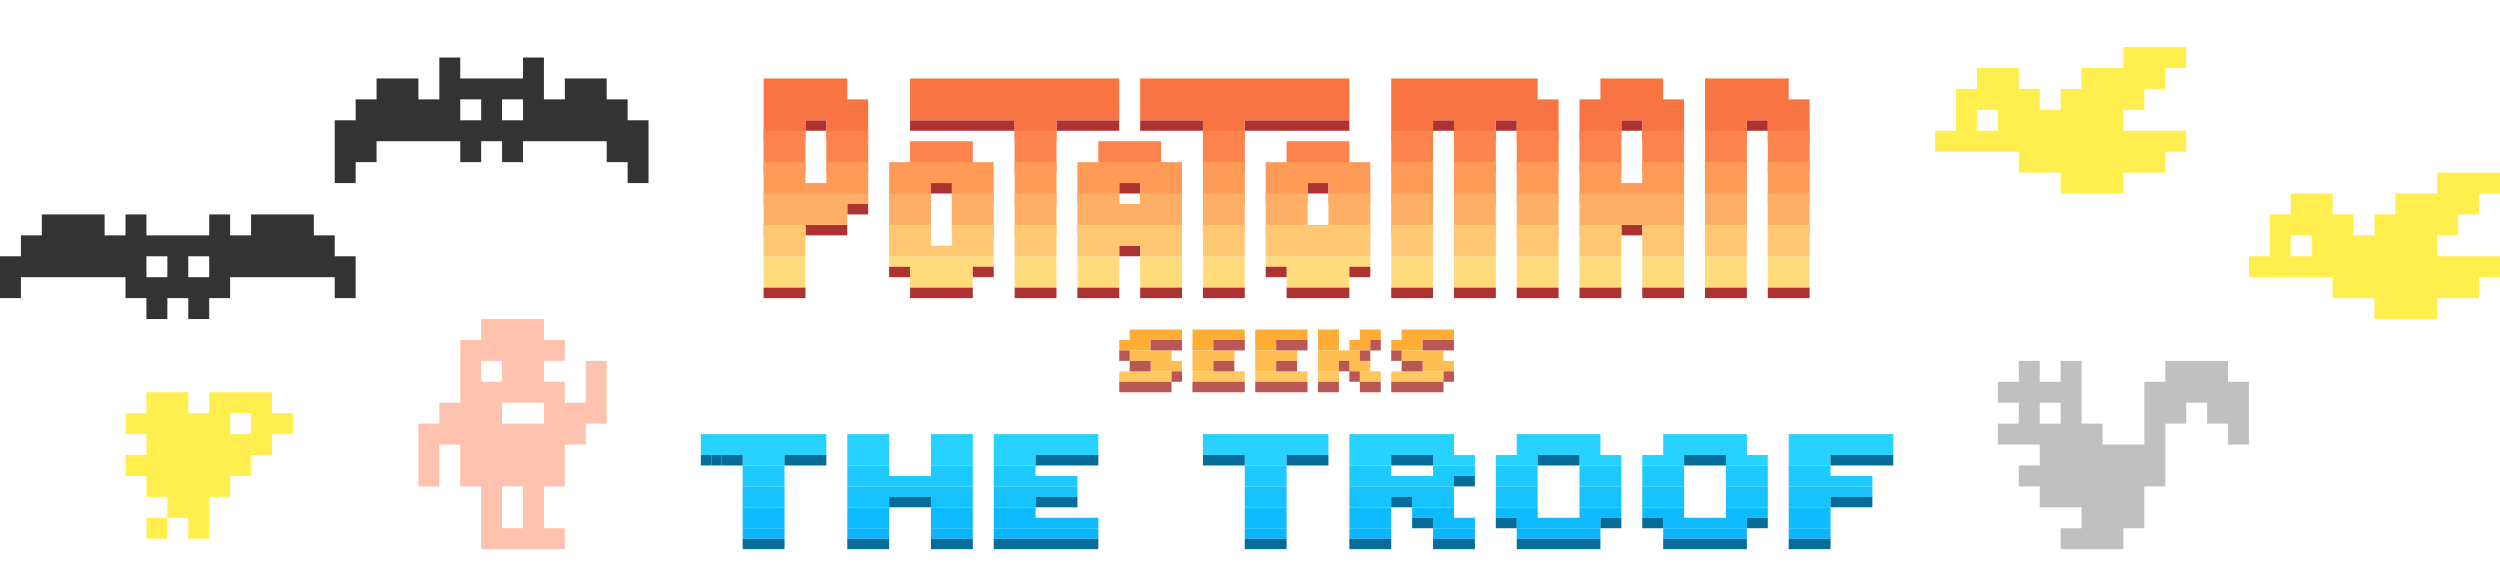
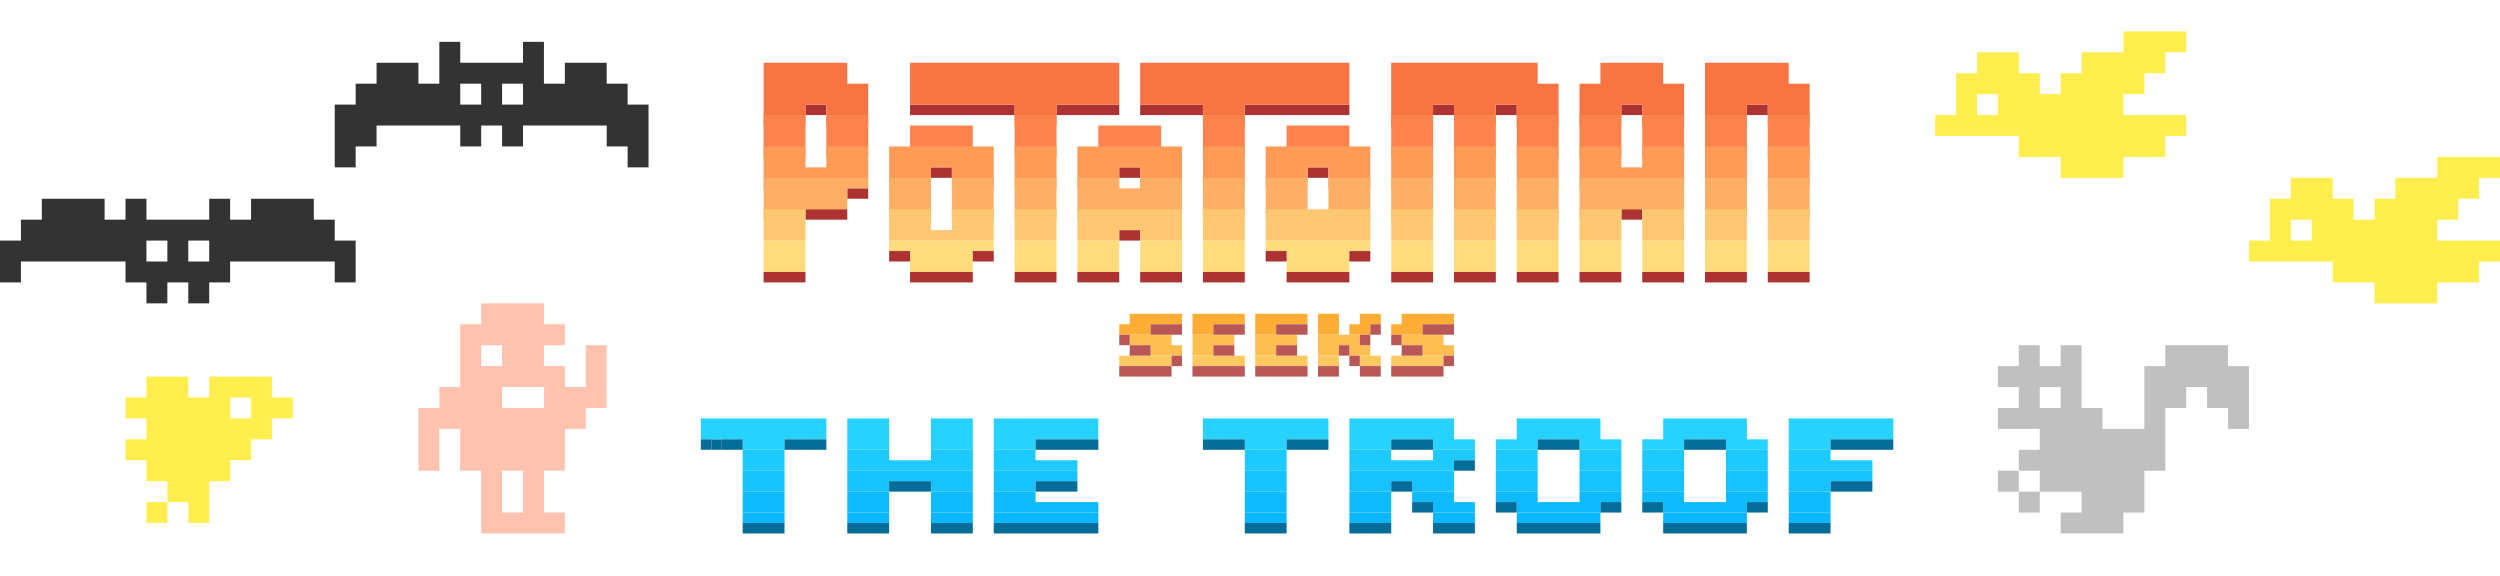
- <svg xmlns="http://www.w3.org/2000/svg" width="239" height="55" viewBox="3 -1.5 239 55" enable-background="new 3 -1.5 239 55">
-   <path fill="#333" d="M63 10v-2h-2v-2h-4v2h-2v-4h-2v2h-6v-2h-2v4h-2v-2h-4v2h-2v2h-2v6h2v-2h2v-2h8v2h2v-2h2v2h2v-2h8v2h2v2h2v-6h-2zm-14 0h-2v-2h2v2zm4 0h-2v-2h2v2z" />
-   <path fill="#FFEE4D" d="M208 9v-2h2v-2h2v-2h-6v2h-4v2h-2v2h-2v-2h-2v-2h-4v2h-2v4h-2v2h8v2h4v2h6v-2h4v-2h2v-2h-6v-2h2zm-14 2h-2v-2h2v2zM238 21v-2h2v-2h2v-2h-6v2h-4v2h-2v2h-2v-2h-2v-2h-4v2h-2v4h-2v2h8v2h4v2h6v-2h4v-2h2v-2h-6v-2h2zm-14 2h-2v-2h2v2z" />
-   <path fill="#333" d="M35 23v-2h-2v-2h-6v2h-2v-2h-2v2h-6v-2h-2v2h-2v-2h-6v2h-2v2h-2v4h2v-2h10v2h2v2h2v-2h2v2h2v-2h2v-2h10v2h2v-4h-2zm-16 2h-2v-2h2v2zm4 0h-2v-2h2v2z" />
-   <g fill="#FFDB7C">
-     <path d="M95 23h-7v1h2v2h6v-2h2v-1h-2zM77 23h-1v3h4v-3h-2zM118 25v1h4v-3h-4zM132 23h-8v1h2v2h6v-2h2v-1h-1zM142 23v3h4v-3h-2zM148 23v3h4v-3h-1zM160 23v3h4v-3h-2zM174 23h-2v3h4v-3zM101 23h-1v3h4v-3h-1zM112 23v3h4v-3h-3zM136 23v3h4v-3h-3zM154 23v3h4v-3h-1zM168 23h-2v3h4v-3h-1zM107 23h-1v3h4v-3h-1z" />
+ <svg xmlns="http://www.w3.org/2000/svg" width="239" height="55" viewBox="0 0 239 55">
+   <path fill="#333" d="M60 10v-2h-2v-2h-4v2h-2v-4h-2v2h-6v-2h-2v4h-2v-2h-4v2h-2v2h-2v6h2v-2h2v-2h8v2h2v-2h2v2h2v-2h8v2h2v2h2v-6h-2zm-14 0h-2v-2h2v2zm4 0h-2v-2h2v2z" />
+   <path fill="#FFEE4D" d="M205 9v-2h2v-2h2v-2h-6v2h-4v2h-2v2h-2v-2h-2v-2h-4v2h-2v4h-2v2h8v2h4v2h6v-2h4v-2h2v-2h-6v-2h2zm-14 2h-2v-2h2v2zm44 10v-2h2v-2h2v-2h-6v2h-4v2h-2v2h-2v-2h-2v-2h-4v2h-2v4h-2v2h8v2h4v2h6v-2h4v-2h2v-2h-6v-2h2zm-14 2h-2v-2h2v2z" />
+   <path fill="#333" d="M32 23v-2h-2v-2h-6v2h-2v-2h-2v2h-6v-2h-2v2h-2v-2h-6v2h-2v2h-2v4h2v-2h10v2h2v2h2v-2h2v2h2v-2h2v-2h10v2h2v-4h-2zm-16 2h-2v-2h2v2zm4 0h-2v-2h2v2z" />
+   <path fill="#FFDB7C" d="M92 23h-7v1h2v2h6v-2h2v-1h-3zm-18 0h-1v3h4v-3h-3zm41 2v1h4v-3h-4v2zm14-2h-8v1h2v2h6v-2h2v-1h-2zm10 0v3h4v-3h-4zm6 0v3h4v-3h-4zm12 0v3h4v-3h-4zm14 0h-2v3h4v-3h-2zm-73 0h-1v3h4v-3h-3zm11 0v3h4v-3h-4zm24 0v3h4v-3h-4zm18 0v3h4v-3h-4zm14 0h-2v3h4v-3h-2zm-61 0h-1v3h4v-3h-3z" />
+   <path fill="#AC3332" d="M79 11v-1h-2v1h2zm18-1h-10v1h10v-1zm9 1h1v-1h-6v1h5zm9-1h-6v1h6v-1zm42 1v-1h-2v1h2zm-66 5h-2v1h2v-1zm34 0h2v1h-2v-1zm-44 2v1h2v-1h-2zm6 6h-2v1h2v-1zm-12 2h-2v1h4v-1h-2zm41 0h-1v1h4v-1h-3zm10 0h-3v1h6v-1h-3zm27 0h-2v1h4v-1h-2zm16-16h-2v1h2v-1zm-76 14v1h2v-1h-2zm17 2h-1v1h4v-1h-3zm37 0h-2v1h4v-1h-2zm-2-16h-2v1h2v-1zm-66 10h-2v1h4v-1h-2zm30 2h-2v1h2v-1zm20 2v1h2v-1h-2zm30 2h-2v1h4v-1h-2zm-37-15h7v-1h-10v1h3zm15-1h2v1h-2v-1zm-30 6h2v1h-2v-1zm50 4h-2v1h2v-1zm-34 4h-2v1h2v-1zm-34 2h-2v1h6v-1h-4zm8 0v1h4v-1h-4zm6 0h4v1h-4v-1zm30 0v1h4v-1h-4zm7 0h-1v1h4v-1h-3zm25 0h-2v1h4v-1h-2zm7 0h-3v1h4v-1h-1z" />
+   <path fill="#FFAD35" d="M122 30h-2v2h2v-1h3v-1h-3zm-12 0h-2v1h-1v1h3v-1h3v-1h-3zm7 0h-3v2h2v-1h3v-1h-2zm20 0h-3v1h-1v1h3v-1h3v-1h-2zm-11 1v1h2v-2h-2v1zm4 0h-1v1h2v-1h1v-1h-2v1z" />
+   <path fill="#FFBE51" d="M120 32v2h2v-1h2v-1h-4zm18 1v-1h-4v1h2v1h3v-1h-1zm-26-1h-4v1h2v1h3v-1h-1v-1zm4 0h-2v2h2v-1h2v-1h-2zm14 0h-4v2h2v-1h1v1h2v-1h-1v-1z" />
+   <path fill="#FFC860" d="M116 34h-2v1h5v-1h-3zm14 0v1h2v-1h-2zm-21 0h-2v1h5v-1h-3zm14 0h-3v1h5v-1h-2zm3 0h2v1h-2v-1zm11 0h-4v1h5v-1h-1z" />
+   <path fill="#B95757" d="M123 31h-1v1h3v-1h-2zm15 0h-2v1h3v-1h-1zm-14 3v-1h-2v1h2zm-12 0h1v1h-1v-1zm26 0h1v1h-1v-1zm-28 1h-3v1h5v-1h-2zm11 0h-1v1h5v-1h-4zm-10-4h-1v1h3v-1h-2zm20 0h1v1h-1v-1zm-1 1h1v1h-1v-1zm-2 1h1v1h-1v-1zm6 0h2v1h-2v-1zm-8 2h2v1h-2v-1zm10 0h-3v1h5v-1h-2zm-20-4v1h3v-1h-3zm-9 1h1v1h-1v-1zm26 0h1v1h-1v-1zm-25 1h2v1h-2v-1zm10 1v-1h-2v1h2zm11 0h1v1h-1v-1zm-15 1v1h5v-1h-5zm16 0h2v1h-2v-1z" />
+   <path fill="#FFEE4D" d="M26 38v-2h-6v2h-2v-2h-4v2h-2v2h2v2h-2v2h2v2h2v2h2v2h2v-4h2v-2h2v-2h2v-2h2v-2h-2zm-2 2h-2v-2h2v2z" />
+   <path fill="#056C97" d="M68 42h1v1h-1v-1z" />
+   <path fill="#27D2FF" d="M76 40h-9v2h4v1h4v-1h4v-2h-3zm7 0h-2v3h4v-3h-2zm6 0v3h4v-3h-4zm13 0h-7v3h4v-1h6v-2h-3zm19 0h-6v2h4v1h4v-1h4v-2h-6zm59 0h-9v3h4v-1h6v-2h-1zm-41 1v-1h-10v3h4v-1h4v1h4v-1h-2v-1zm14 0v-1h-8v2h-2v1h4v-1h4v1h4v-1h-2v-1zm14 0v-1h-8v2h-2v1h4v-1h4v1h4v-1h-2v-1z" />
+   <path fill="#1DCAFF" d="M165 43v2h4v-2h-4zm-64 1h-2v-1h-4v2h8v-1h-2zm-10-1h-2v1h-4v-1h-4v2h12v-2h-2zm-20 1v1h4v-2h-4v1zm48-1v2h4v-2h-4zm20 0h-2v1h-4v-1h-4v2h10v-1h2v-1h-2zm4 0v2h4v-2h-4zm10 0h-2v2h4v-2h-2zm4 0v2h4v-2h-4zm21 1h-3v-1h-4v2h8v-1h-1z" />
+   <path fill="#FFC2AF" d="M56 33v4h-2v-2h-2v-2h2v-2h-2v-2h-6v2h-2v6h-2v2h-2v6h2v-4h2v4h2v6h8v-2h-2v-4h2v-4h2v-2h2v-6h-2zm-10 0h2v2h-2v-2zm4 16h-2v-4h2v4zm2-10h-4v-2h4v2z" />
+   <path fill="#16C2FF" d="M71 45v2h4v-2h-4zm20 0h-10v2h4v-1h4v1h4v-2h-2zm10 0h-6v2h4v-1h4v-1h-2zm44 0h-2v2h4v-2h-2zm33 0h-7v2h4v-1h4v-1h-1zm-59 1v1h4v-2h-4v1zm18-1h-8v2h4v-1h2v1h4v-2h-2zm14 0v2h4v-2h-4zm8 0h-2v2h4v-2h-2zm6 0v2h4v-2h-4z" />
+   <path fill="none" d="M193 45h2v2h-2zM195 37h2v2h-2z" />
+   <g fill="#C0C0C0">
+     <path d="M193 47h2v2h-2zM213 35v-2h-6v2h-2v6h-4v-2h-2v-6h-2v2h-2v-2h-2v2h-2v2h2v2h-2v2h4v2h-2v2h2v2h4v2h-2v2h6v-2h2v-4h2v-6h2v-2h2v2h2v2h2v-6h-2zm-16 4h-2v-2h2v2zM191 45h2v2h-2z" />
  </g>
-   <g fill="#AC3332">
-     <path d="M82 11v-1h-2v1h1zM100 10h-10v1h10zM109 11h1v-1h-6v1h2zM118 10h-6v1h6zM160 11v-1h-2v1h1zM94 16h-2v1h2zM128 16h2v1h-2zM84 18v1h2v-1h-1zM90 24h-2v1h2zM78 26h-2v1h4v-1h-1zM119 26h-1v1h4v-1h-2zM129 26h-3v1h6v-1h-2zM156 26h-2v1h4v-1h-1zM172 10h-2v1h2zM96 24v1h2v-1h-1zM113 26h-1v1h4v-1h-2zM150 26h-2v1h4v-1h-1zM148 10h-2v1h2zM82 20h-2v1h4v-1h-1zM112 22h-2v1h2zM132 24v1h2v-1h-1zM162 26h-2v1h4v-1h-1zM125 11h7v-1h-10v1h2zM140 10h2v1h-2zM110 16h2v1h-2zM160 20h-2v1h2zM126 24h-2v1h2zM92 26h-2v1h6v-1h-2zM100 26v1h4v-1h-1zM106 26h4v1h-4zM136 26v1h4v-1h-2zM143 26h-1v1h4v-1h-2zM168 26h-2v1h4v-1h-1zM175 26h-3v1h4v-1z" />
-   </g>
-   <g fill="#FFAD35">
-     <path d="M125 30h-2v2h2v-1h3v-1h-1zM113 30h-2v1h-1v1h3v-1h3v-1h-2zM120 30h-3v2h2v-1h3v-1h-1zM140 30h-3v1h-1v1h3v-1h3v-1zM129 31v1h2v-2h-2zM133 31h-1v1h2v-1h1v-1h-2z" />
-   </g>
-   <g fill="#FFBE51">
-     <path d="M123 32v2h2v-1h2v-1h-3zM141 33v-1h-4v1h2v1h3v-1zM115 32h-4v1h2v1h3v-1h-1zM119 32h-2v2h2v-1h2v-1h-1zM133 32h-4v2h2v-1h1v1h2v-1h-1z" />
-   </g>
-   <g fill="#FFC860">
-     <path d="M119 34h-2v1h5v-1h-2zM133 34v1h2v-1h-1zM112 34h-2v1h5v-1h-2zM126 34h-3v1h5v-1h-1zM129 34h2v1h-2zM140 34h-4v1h5v-1z" />
-   </g>
-   <g fill="#B95757">
-     <path d="M126 31h-1v1h3v-1h-1zM141 31h-2v1h3v-1zM127 34v-1h-2v1h1zM115 34h1v1h-1zM141 34h1v1h-1zM113 35h-3v1h5v-1h-1zM124 35h-1v1h5v-1h-2zM114 31h-1v1h3v-1h-1zM134 31h1v1h-1zM133 32h1v1h-1zM131 33h1v1h-1zM137 33h2v1h-2zM129 35h2v1h-2zM139 35h-3v1h5v-1h-1zM119 31v1h3v-1h-1zM110 32h1v1h-1zM136 32h1v1h-1zM111 33h2v1h-2zM121 34v-1h-2v1h1zM132 34h1v1h-1zM117 35v1h5v-1h-3zM133 35h2v1h-2z" />
-   </g>
-   <path fill="#FFEE4D" d="M29 38v-2h-6v2h-2v-2h-4v2h-2v2h2v2h-2v2h2v2h2v2h2v2h2v-4h2v-2h2v-2h2v-2h2v-2h-2zm-2 2h-2v-2h2v2z" />
-   <path fill="#056C97" d="M71 42h1v1h-1v-1z" />
-   <g fill="#27D2FF">
-     <path d="M79 40h-9v2h4v1h4v-1h4v-2h-2zM86 40h-2v3h4v-3h-1zM92 40v3h4v-3h-2zM105 40h-7v3h4v-1h6v-2h-2zM124 40h-6v2h4v1h4v-1h4v-2h-4zM183 40h-9v3h4v-1h6v-2zM142 41v-1h-10v3h4v-1h4v1h4v-1h-2zM156 41v-1h-8v2h-2v1h4v-1h4v1h4v-1h-2zM170 41v-1h-8v2h-2v1h4v-1h4v1h4v-1h-2z" />
-   </g>
-   <g fill="#1DCAFF">
-     <path d="M168 43v2h4v-2h-2zM104 44h-2v-1h-4v2h8v-1h-1zM94 43h-2v1h-4v-1h-4v2h12v-2h-1zM74 44v1h4v-2h-4zM122 43v2h4v-2h-3zM142 43h-2v1h-4v-1h-4v2h10v-1h2v-1h-1zM146 43v2h4v-2h-1zM156 43h-2v2h4v-2h-1zM160 43v2h4v-2h-1zM181 44h-3v-1h-4v2h8v-1z" />
-   </g>
-   <path fill="#FFC2AF" d="M59 33v4h-2v-2h-2v-2h2v-2h-2v-2h-6v2h-2v6h-2v2h-2v6h2v-4h2v4h2v6h8v-2h-2v-4h2v-4h2v-2h2v-6h-2zm-10 0h2v2h-2v-2zm4 16h-2v-4h2v4zm2-10h-4v-2h4v2z" />
-   <g fill="#16C2FF">
-     <path d="M74 45v2h4v-2h-3zM94 45h-10v2h4v-1h4v1h4v-2h-1zM104 45h-6v2h4v-1h4v-1h-1zM148 45h-2v2h4v-2h-1zM181 45h-7v2h4v-1h4v-1zM122 46v1h4v-2h-4zM140 45h-8v2h4v-1h2v1h4v-2h-1zM154 45v2h4v-2h-3zM162 45h-2v2h4v-2h-1zM168 45v2h4v-2h-2z" />
-   </g>
-   <path fill="#C0C0C0" d="M216 35v-2h-6v2h-2v6h-4v-2h-2v-6h-2v2h-2v-2h-2v2h-2v2h2v2h-2v2h4v2h-2v2h2v2h4v2h-2v2h6v-2h2v-4h2v-6h2v-2h2v2h2v2h2v-6h-2zm-16 4h-2v-2h2v2z" />
-   <path fill="#FFEE4D" d="M17 48h2v2h-2v-2z" />
-   <g fill="#0FBBFF">
-     <path d="M132 47v2h4v-2h-2zM154 48h-4v-1h-4v1h2v1h8v-1h2v-1h-4zM142 48v-1h-4v1h2v1h4v-1h-1zM74 47v2h4v-2h-3zM86 47h-2v2h4v-2h-1zM92 47v2h4v-2h-3zM177 47h-3v2h4v-2zM123 47h-1v2h4v-2h-2zM170 47h-2v1h-4v-1h-4v1h2v1h8v-1h2v-1h-1zM105 48h-3v-1h-4v2h10v-1h-2z" />
-   </g>
-   <g fill="#0AB6FF">
-     <path d="M76 49h-2v1h4v-1h-1zM132 49v1h4v-1h-2zM140 49v1h4v-1h-2zM151 49h-3v1h8v-1h-2zM86 49h-2v1h4v-1h-1zM93 49h-1v1h4v-1h-1zM105 49h-7v1h10v-1h-1zM124 49h-2v1h4v-1h-1zM166 49h-4v1h8v-1h-2zM174 49h4v1h-4z" />
-   </g>
-   <g fill="#056D98">
-     <path d="M183 42h-5v1h6v-1zM74 42h-2v1h2zM139 43h1v-1h-4v1h2zM180 46h-2v1h4v-1h-1zM148 48h-2v1h2zM156 48v1h2v-1h-1zM162 48h-2v1h2zM92 50v1h4v-1h-2zM105 50h-7v1h10v-1h-2zM124 50h-2v1h4v-1h-1zM148 50v1h8v-1h-7zM166 50h-4v1h8v-1h-3zM70 42h1v1h-1zM78 42v1h4v-1h-1zM102 42h6v1h-6zM122 42h-4v1h4zM126 42v1h4v-1h-1zM150 42h4v1h-4zM164 42h4v1h-4zM142 44h2v1h-2zM88 46h4v1h-4zM105 47h1v-1h-4v1h2zM136 46h2v1h-2zM138 48h2v1h-2zM170 48h2v1h-2zM74 50v1h4v-1h-1zM84 50v1h4v-1h-1zM132 50h4v1h-4zM140 50h4v1h-4zM174 50h4v1h-4z" />
-   </g>
-   <g fill="#F87442">
-     <path d="M162 8v-2h-6v2h-2v4h4v-2h2v2h4v-4h-1zM125 6h-13v4h6v2h4v-2h10v-4h-6zM150 6h-14v6h4v-2h2v2h4v-2h2v2h4v-4h-2zM104 6h-14v4h10v2h4v-2h6v-4h-5zM175 8h-1v-2h-8v6h4v-2h2v2h4v-4zM84 7v-1h-8v6h4v-2h2v2h4v-4h-2z" />
-   </g>
-   <g fill="#FC834C">
-     <path d="M138 11h-2v4.042h4v-4.042h-1zM129 12h-3v3.042h6v-3.042h-2zM102 11h-2v4.042h4v-4.042h-1zM120 11h-2v4.042h4v-4.042h-1zM143 11h-1v4.042h4v-4.042h-2zM161 11h-1v4.042h4v-4.042h-1zM175 11h-3v4.042h4v-4.042zM109 12h-1v3.042h6v-3.042h-4zM78 11h-2v4.042h4v-4.042h-1zM84 11h-2v4.042h4v-4.042h-1zM149 11h-1v4.042h4v-4.042h-2zM154 11v4.042h4v-4.042h-1zM166 11v4.042h4v-4.042h-1zM94 12h-4v3.042h6v-3.042h-1z" />
-   </g>
-   <g fill="#FF9A57">
-     <path d="M93 14h-5v4h4v-2h2v2h4v-4h-4zM82 14v2h-2v-2h-4v4h10v-4h-2zM112 14h-6v4h4v-2h2v2h4v-4h-2zM118 16v2h4v-4h-4zM142 14v4h4v-4h-3zM160 15v1h-2v-2h-4v4h10v-4h-4zM167 14h-1v4h4v-4h-2zM102 14h-2v4h4v-4h-1zM131 14h-7v4h4v-2h2v2h4v-4h-1zM137 14h-1v4h4v-4h-2zM150 14h-2v4h4v-4h-1zM172 14v4h4v-4z" />
-   </g>
-   <g fill="#FFAF65">
-     <path d="M82 17h-6v4h4v-1h4v-2h2v-1h-1zM100 17v4h4v-4h-1zM142 17v4h4v-4h-1zM150 17h-2v4h4v-4h-1zM162 17h-8v4h4v-1h2v1h4v-4h-1zM175 17h-3v4h4v-4zM120 17h-2v4h4v-4h-1zM125 17h-1v4h4v-4h-2zM132 17h-2v4h4v-4h-1zM166 17v4h4v-4h-3zM88 19v2h4v-4h-4zM96 17h-2v4h4v-4h-1zM114 17h-2v1h-2v-1h-4v4h10v-4h-1zM137 17h-1v4h4v-4h-2z" />
-   </g>
-   <g fill="#FFC771">
-     <path d="M94 22h-2v-2h-4v3h10v-3h-4zM114 20h-8v3h4v-1h2v1h4v-3h-1zM131 20h-7v3h10v-3h-1zM136 20h4v3h-4zM142 20h4v3h-4zM148 20v3h4v-3h-1zM154 23h4v-3h-4zM160 20h4v3h-4zM166 21v2h4v-3h-4zM78 20h-2v3h4v-3h-1zM102 20h-2v3h4v-3h-1zM118 20v3h4v-3h-3zM175 20h-3v3h4v-3z" />
-   </g>
+   <path fill="#FFEE4D" d="M14 48h2v2h-2v-2z" />
+   <path fill="#0FBBFF" d="M129 47v2h4v-2h-4zm22 1h-4v-1h-4v1h2v1h8v-1h2v-1h-4v1zm-12 0v-1h-4v1h2v1h4v-1h-2zm-68-1v2h4v-2h-4zm12 0h-2v2h4v-2h-2zm6 0v2h4v-2h-4zm85 0h-3v2h4v-2h-1zm-54 0h-1v2h4v-2h-3zm47 0h-2v1h-4v-1h-4v1h2v1h8v-1h2v-1h-2zm-65 1h-3v-1h-4v2h10v-1h-3z" />
+   <path fill="#0AB6FF" d="M73 49h-2v1h4v-1h-2zm56 0v1h4v-1h-4zm8 0v1h4v-1h-4zm11 0h-3v1h8v-1h-5zm-65 0h-2v1h4v-1h-2zm7 0h-1v1h4v-1h-3zm12 0h-7v1h10v-1h-3zm19 0h-2v1h4v-1h-2zm42 0h-4v1h8v-1h-4zm8 0h4v1h-4v-1z" />
+   <path fill="#056D98" d="M180 42h-5v1h6v-1h-1zm-109 0h-2v1h2v-1zm65 1h1v-1h-4v1h3zm41 3h-2v1h4v-1h-2zm-32 2h-2v1h2v-1zm8 0v1h2v-1h-2zm6 0h-2v1h2v-1zm-70 2v1h4v-1h-4zm13 0h-7v1h10v-1h-3zm19 0h-2v1h4v-1h-2zm24 0v1h8v-1h-8zm18 0h-4v1h8v-1h-4zm-96-8h1v1h-1v-1zm8 0v1h4v-1h-4zm24 0h6v1h-6v-1zm20 0h-4v1h4v-1zm4 0v1h4v-1h-4zm24 0h4v1h-4v-1zm14 0h4v1h-4v-1zm-22 2h2v1h-2v-1zm-54 2h4v1h-4v-1zm17 1h1v-1h-4v1h3zm31-1h2v1h-2v-1zm2 2h2v1h-2v-1zm32 0h2v1h-2v-1zm-96 2v1h4v-1h-4zm10 0v1h4v-1h-4zm48 0h4v1h-4v-1zm8 0h4v1h-4v-1zm34 0h4v1h-4v-1z" />
+   <path fill="#F87442" d="M159 8v-2h-6v2h-2v4h4v-2h2v2h4v-4h-2zm-37-2h-13v4h6v2h4v-2h10v-4h-7zm25 0h-14v6h4v-2h2v2h4v-2h2v2h4v-4h-2v-2zm-46 0h-14v4h10v2h4v-2h6v-4h-6zm71 2h-1v-2h-8v6h4v-2h2v2h4v-4h-1zm-91-1v-1h-8v6h4v-2h2v2h4v-4h-2v-1z" />
+   <path fill="#FC834C" d="M135 11h-2v4.042h4v-4.042h-2zm-9 1h-3v3.042h6v-3.042h-3zm-27-1h-2v4.042h4v-4.042h-2zm18 0h-2v4.042h4v-4.042h-2zm23 0h-1v4.042h4v-4.042h-3zm18 0h-1v4.042h4v-4.042h-3zm14 0h-3v4.042h4v-4.042h-1zm-66 1h-1v3.042h6v-3.042h-5zm-31-1h-2v4.042h4v-4.042h-2zm6 0h-2v4.042h4v-4.042h-2zm65 0h-1v4.042h4v-4.042h-3zm5 0v4.042h4v-4.042h-4zm12 0v4.042h4v-4.042h-4zm-72 1h-4v3.042h6v-3.042h-2z" />
+   <path fill="#FF9A57" d="M90 14h-5v4h4v-2h2v2h4v-4h-5zm-11 0v2h-2v-2h-4v4h10v-4h-4zm30 0h-6v4h4v-2h2v2h4v-4h-4zm6 2v2h4v-4h-4v2zm24-2v4h4v-4h-4zm18 1v1h-2v-2h-4v4h10v-4h-4v1zm7-1h-1v4h4v-4h-3zm-65 0h-2v4h4v-4h-2zm29 0h-7v4h4v-2h2v2h4v-4h-3zm6 0h-1v4h4v-4h-3zm13 0h-2v4h4v-4h-2zm22 0v4h4v-4h-4z" />
+   <path fill="#FFAF65" d="M79 17h-6v4h4v-1h4v-2h2v-1h-4zm18 0v4h4v-4h-4zm42 0v4h4v-4h-4zm8 0h-2v4h4v-4h-2zm12 0h-8v4h4v-1h2v1h4v-4h-2zm13 0h-3v4h4v-4h-1zm-55 0h-2v4h4v-4h-2zm5 0h-1v4h4v-4h-3zm7 0h-2v4h4v-4h-2zm34 0v4h4v-4h-4zm-78 2v2h4v-4h-4v2zm8-2h-2v4h4v-4h-2zm18 0h-2v1h-2v-1h-4v4h10v-4h-2zm23 0h-1v4h4v-4h-3z" />
+   <path fill="#FFC771" d="M91 22h-2v-2h-4v3h10v-3h-4v2zm20-2h-8v3h4v-1h2v1h4v-3h-2zm17 0h-7v3h10v-3h-3zm5 0h4v3h-4v-3zm6 0h4v3h-4v-3zm6 0v3h4v-3h-4zm6 3h4v-3h-4v3zm6-3h4v3h-4v-3zm6 1v2h4v-3h-4v1zm-88-1h-2v3h4v-3h-2zm24 0h-2v3h4v-3h-2zm16 0v3h4v-3h-4zm57 0h-3v3h4v-3h-1z" />
</svg>
